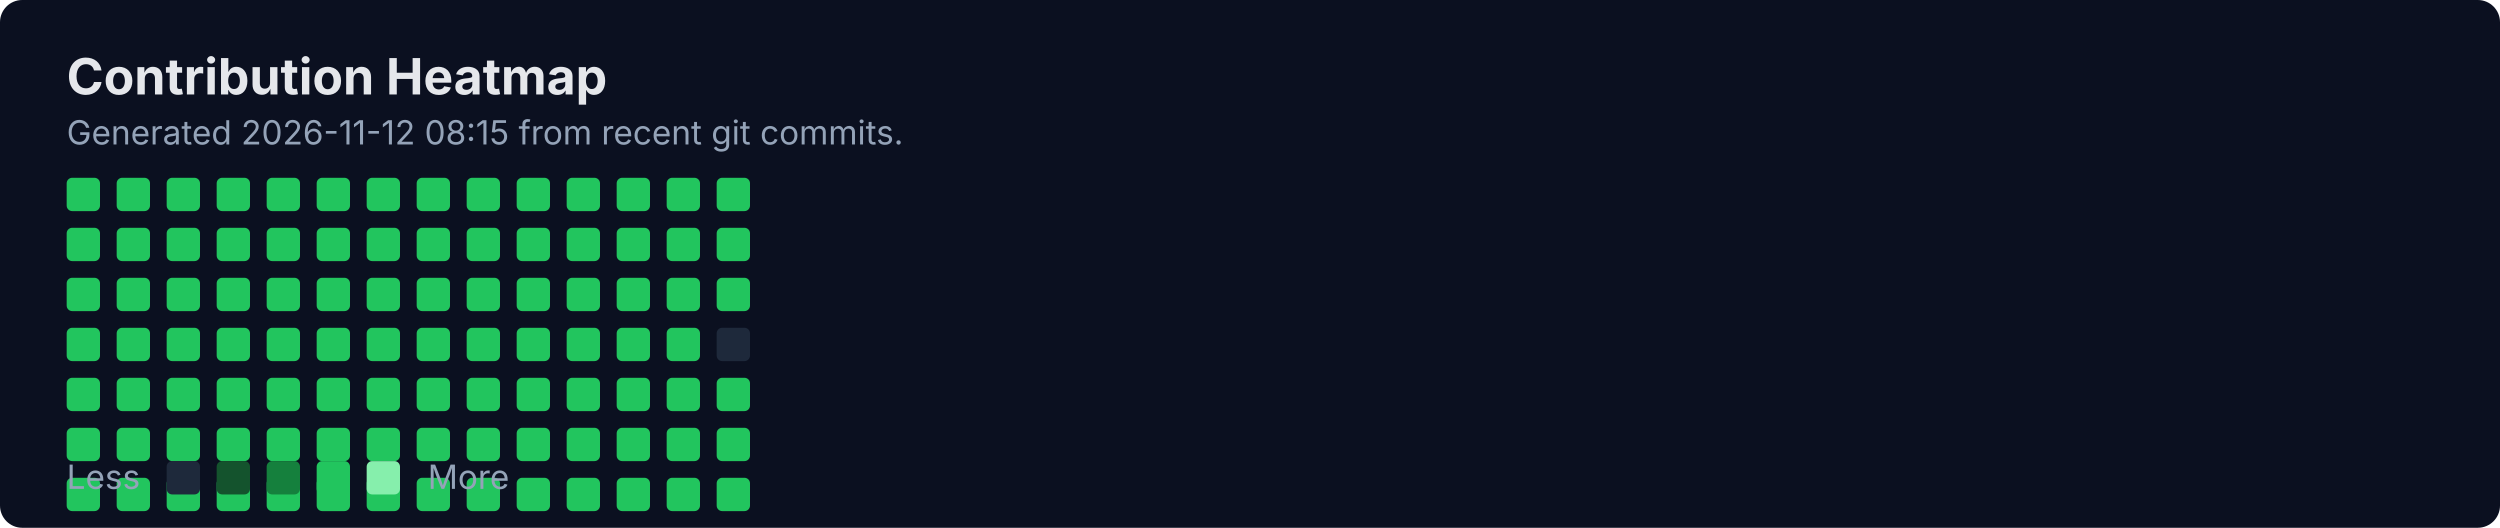
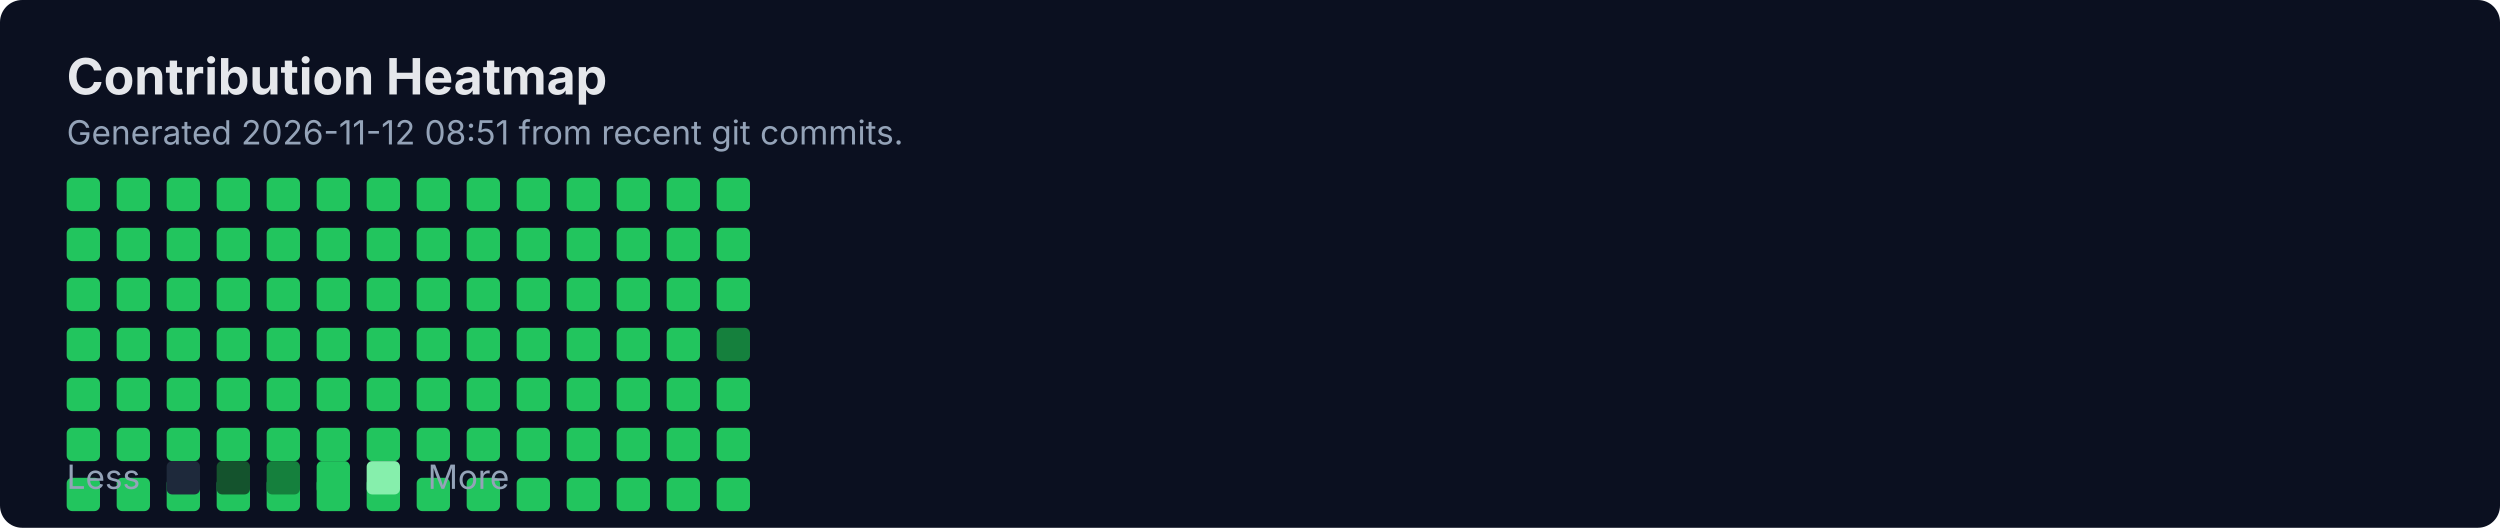
<svg xmlns="http://www.w3.org/2000/svg" width="900" height="190" viewBox="0 0 900 190" fill="none" role="img" aria-labelledby="title">
  <rect width="900" height="190" rx="8" fill="#0B1020" />
  <text x="24" y="34" fill="#E5E7EB" font-family="Inter, Segoe UI, Arial" font-size="18" font-weight="700">Contribution Heatmap</text>
-   <text x="24" y="52" fill="#94A3B8" font-family="Inter, Segoe UI, Arial" font-size="12">Generated 2026-11-12 08:15 from recent git commits.</text>
+   <text x="24" y="52" fill="#94A3B8" font-family="Inter, Segoe UI, Arial" font-size="12">Generated 2026-11-12 08:51 from recent git commits.</text>
  <rect x="24" y="136" width="12" height="12" rx="2" fill="#22C55E" />
  <rect x="24" y="154" width="12" height="12" rx="2" fill="#22C55E" />
  <rect x="24" y="172" width="12" height="12" rx="2" fill="#22C55E" />
  <rect x="24" y="64" width="12" height="12" rx="2" fill="#22C55E" />
  <rect x="24" y="82" width="12" height="12" rx="2" fill="#22C55E" />
  <rect x="24" y="100" width="12" height="12" rx="2" fill="#22C55E" />
  <rect x="24" y="118" width="12" height="12" rx="2" fill="#22C55E" />
  <rect x="42" y="136" width="12" height="12" rx="2" fill="#22C55E" />
  <rect x="42" y="154" width="12" height="12" rx="2" fill="#22C55E" />
  <rect x="42" y="172" width="12" height="12" rx="2" fill="#22C55E" />
  <rect x="42" y="64" width="12" height="12" rx="2" fill="#22C55E" />
  <rect x="42" y="82" width="12" height="12" rx="2" fill="#22C55E" />
  <rect x="42" y="100" width="12" height="12" rx="2" fill="#22C55E" />
  <rect x="42" y="118" width="12" height="12" rx="2" fill="#22C55E" />
  <rect x="60" y="136" width="12" height="12" rx="2" fill="#22C55E" />
  <rect x="60" y="154" width="12" height="12" rx="2" fill="#22C55E" />
  <rect x="60" y="172" width="12" height="12" rx="2" fill="#22C55E" />
  <rect x="60" y="64" width="12" height="12" rx="2" fill="#22C55E" />
  <rect x="60" y="82" width="12" height="12" rx="2" fill="#22C55E" />
  <rect x="60" y="100" width="12" height="12" rx="2" fill="#22C55E" />
  <rect x="60" y="118" width="12" height="12" rx="2" fill="#22C55E" />
  <rect x="78" y="136" width="12" height="12" rx="2" fill="#22C55E" />
  <rect x="78" y="154" width="12" height="12" rx="2" fill="#22C55E" />
  <rect x="78" y="172" width="12" height="12" rx="2" fill="#22C55E" />
  <rect x="78" y="64" width="12" height="12" rx="2" fill="#22C55E" />
  <rect x="78" y="82" width="12" height="12" rx="2" fill="#22C55E" />
  <rect x="78" y="100" width="12" height="12" rx="2" fill="#22C55E" />
  <rect x="78" y="118" width="12" height="12" rx="2" fill="#22C55E" />
  <rect x="96" y="136" width="12" height="12" rx="2" fill="#22C55E" />
  <rect x="96" y="154" width="12" height="12" rx="2" fill="#22C55E" />
  <rect x="96" y="172" width="12" height="12" rx="2" fill="#22C55E" />
  <rect x="96" y="64" width="12" height="12" rx="2" fill="#22C55E" />
  <rect x="96" y="82" width="12" height="12" rx="2" fill="#22C55E" />
  <rect x="96" y="100" width="12" height="12" rx="2" fill="#22C55E" />
  <rect x="96" y="118" width="12" height="12" rx="2" fill="#22C55E" />
  <rect x="114" y="136" width="12" height="12" rx="2" fill="#22C55E" />
  <rect x="114" y="154" width="12" height="12" rx="2" fill="#22C55E" />
  <rect x="114" y="172" width="12" height="12" rx="2" fill="#22C55E" />
  <rect x="114" y="64" width="12" height="12" rx="2" fill="#22C55E" />
  <rect x="114" y="82" width="12" height="12" rx="2" fill="#22C55E" />
  <rect x="114" y="100" width="12" height="12" rx="2" fill="#22C55E" />
  <rect x="114" y="118" width="12" height="12" rx="2" fill="#22C55E" />
  <rect x="132" y="136" width="12" height="12" rx="2" fill="#22C55E" />
  <rect x="132" y="154" width="12" height="12" rx="2" fill="#22C55E" />
  <rect x="132" y="172" width="12" height="12" rx="2" fill="#22C55E" />
  <rect x="132" y="64" width="12" height="12" rx="2" fill="#22C55E" />
  <rect x="132" y="82" width="12" height="12" rx="2" fill="#22C55E" />
  <rect x="132" y="100" width="12" height="12" rx="2" fill="#22C55E" />
  <rect x="132" y="118" width="12" height="12" rx="2" fill="#22C55E" />
  <rect x="150" y="136" width="12" height="12" rx="2" fill="#22C55E" />
  <rect x="150" y="154" width="12" height="12" rx="2" fill="#22C55E" />
  <rect x="150" y="172" width="12" height="12" rx="2" fill="#22C55E" />
  <rect x="150" y="64" width="12" height="12" rx="2" fill="#22C55E" />
  <rect x="150" y="82" width="12" height="12" rx="2" fill="#22C55E" />
  <rect x="150" y="100" width="12" height="12" rx="2" fill="#22C55E" />
  <rect x="150" y="118" width="12" height="12" rx="2" fill="#22C55E" />
  <rect x="168" y="136" width="12" height="12" rx="2" fill="#22C55E" />
  <rect x="168" y="154" width="12" height="12" rx="2" fill="#22C55E" />
  <rect x="168" y="172" width="12" height="12" rx="2" fill="#22C55E" />
  <rect x="168" y="64" width="12" height="12" rx="2" fill="#22C55E" />
  <rect x="168" y="82" width="12" height="12" rx="2" fill="#22C55E" />
  <rect x="168" y="100" width="12" height="12" rx="2" fill="#22C55E" />
  <rect x="168" y="118" width="12" height="12" rx="2" fill="#22C55E" />
  <rect x="186" y="136" width="12" height="12" rx="2" fill="#22C55E" />
  <rect x="186" y="154" width="12" height="12" rx="2" fill="#22C55E" />
  <rect x="186" y="172" width="12" height="12" rx="2" fill="#22C55E" />
  <rect x="186" y="64" width="12" height="12" rx="2" fill="#22C55E" />
  <rect x="186" y="82" width="12" height="12" rx="2" fill="#22C55E" />
  <rect x="186" y="100" width="12" height="12" rx="2" fill="#22C55E" />
  <rect x="186" y="118" width="12" height="12" rx="2" fill="#22C55E" />
  <rect x="204" y="136" width="12" height="12" rx="2" fill="#22C55E" />
  <rect x="204" y="154" width="12" height="12" rx="2" fill="#22C55E" />
  <rect x="204" y="172" width="12" height="12" rx="2" fill="#22C55E" />
  <rect x="204" y="64" width="12" height="12" rx="2" fill="#22C55E" />
  <rect x="204" y="82" width="12" height="12" rx="2" fill="#22C55E" />
  <rect x="204" y="100" width="12" height="12" rx="2" fill="#22C55E" />
  <rect x="204" y="118" width="12" height="12" rx="2" fill="#22C55E" />
  <rect x="222" y="136" width="12" height="12" rx="2" fill="#22C55E" />
  <rect x="222" y="154" width="12" height="12" rx="2" fill="#22C55E" />
  <rect x="222" y="172" width="12" height="12" rx="2" fill="#22C55E" />
  <rect x="222" y="64" width="12" height="12" rx="2" fill="#22C55E" />
  <rect x="222" y="82" width="12" height="12" rx="2" fill="#22C55E" />
  <rect x="222" y="100" width="12" height="12" rx="2" fill="#22C55E" />
  <rect x="222" y="118" width="12" height="12" rx="2" fill="#22C55E" />
  <rect x="240" y="136" width="12" height="12" rx="2" fill="#22C55E" />
  <rect x="240" y="154" width="12" height="12" rx="2" fill="#22C55E" />
  <rect x="240" y="172" width="12" height="12" rx="2" fill="#22C55E" />
  <rect x="240" y="64" width="12" height="12" rx="2" fill="#22C55E" />
  <rect x="240" y="82" width="12" height="12" rx="2" fill="#22C55E" />
  <rect x="240" y="100" width="12" height="12" rx="2" fill="#22C55E" />
  <rect x="240" y="118" width="12" height="12" rx="2" fill="#22C55E" />
  <rect x="258" y="136" width="12" height="12" rx="2" fill="#22C55E" />
  <rect x="258" y="154" width="12" height="12" rx="2" fill="#22C55E" />
  <rect x="258" y="172" width="12" height="12" rx="2" fill="#22C55E" />
  <rect x="258" y="64" width="12" height="12" rx="2" fill="#22C55E" />
  <rect x="258" y="82" width="12" height="12" rx="2" fill="#22C55E" />
  <rect x="258" y="100" width="12" height="12" rx="2" fill="#22C55E" />
-   <rect x="258" y="118" width="12" height="12" rx="2" fill="#1E293B" />
+   <rect x="258" y="118" width="12" height="12" rx="2" fill="#15803D" />
  <text x="24" y="176" fill="#94A3B8" font-family="Inter, Segoe UI, Arial" font-size="12">Less</text>
  <rect x="60" y="166" width="12" height="12" rx="2" fill="#1E293B" />
  <rect x="78" y="166" width="12" height="12" rx="2" fill="#14532D" />
  <rect x="96" y="166" width="12" height="12" rx="2" fill="#15803D" />
  <rect x="114" y="166" width="12" height="12" rx="2" fill="#22C55E" />
  <rect x="132" y="166" width="12" height="12" rx="2" fill="#86EFAC" />
  <text x="154" y="176" fill="#94A3B8" font-family="Inter, Segoe UI, Arial" font-size="12">More</text>
</svg>
